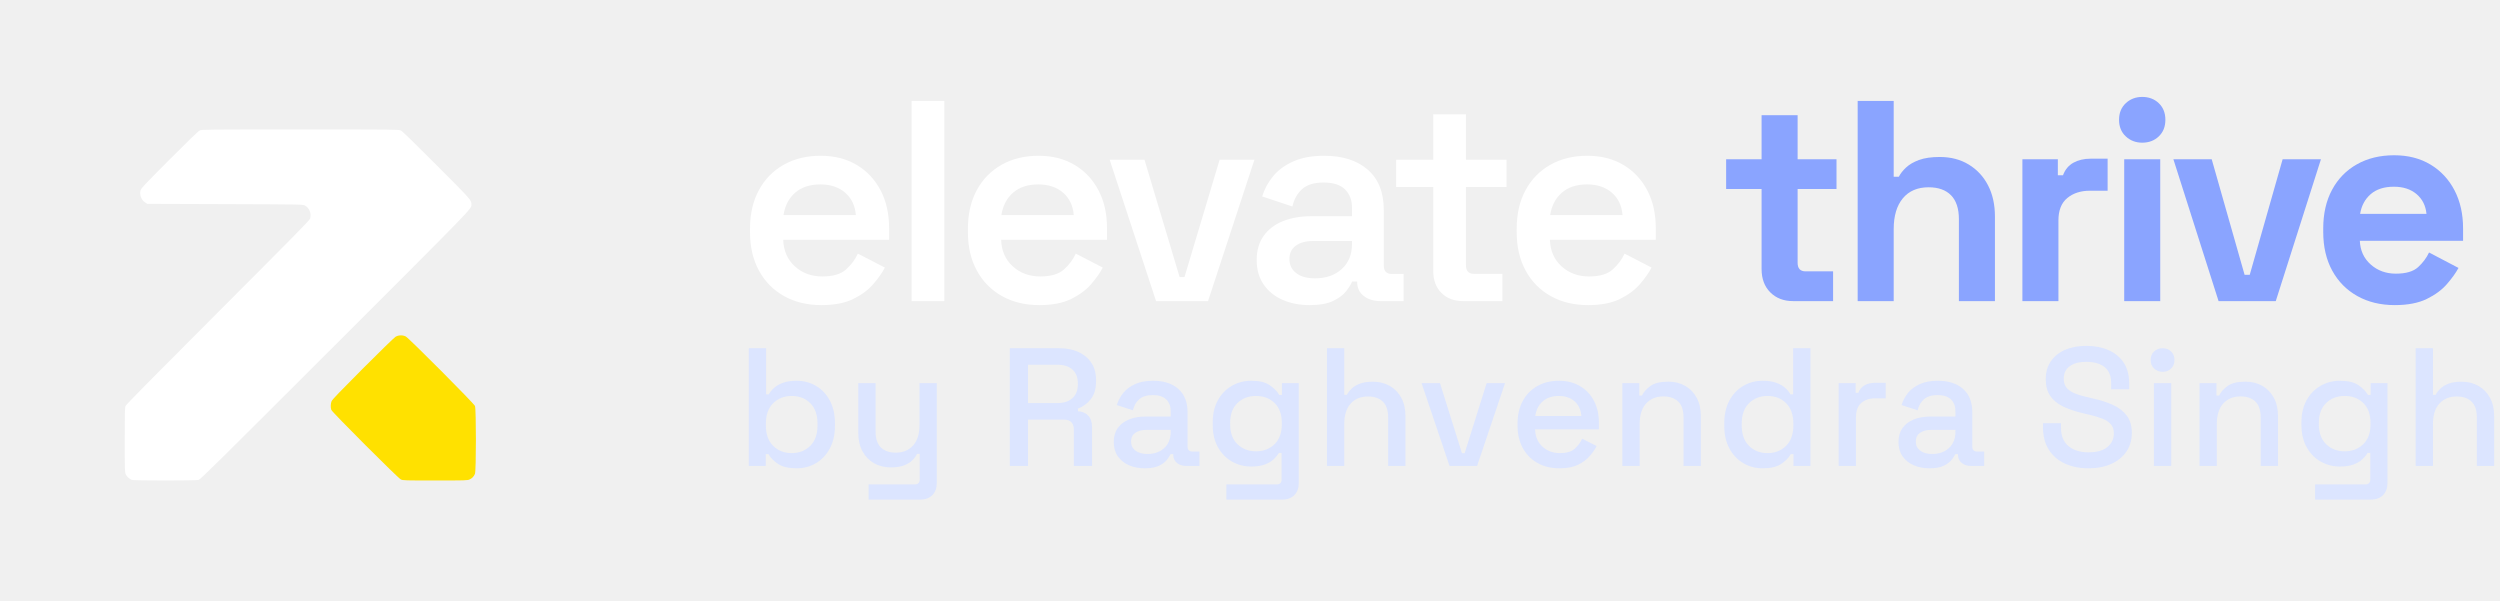
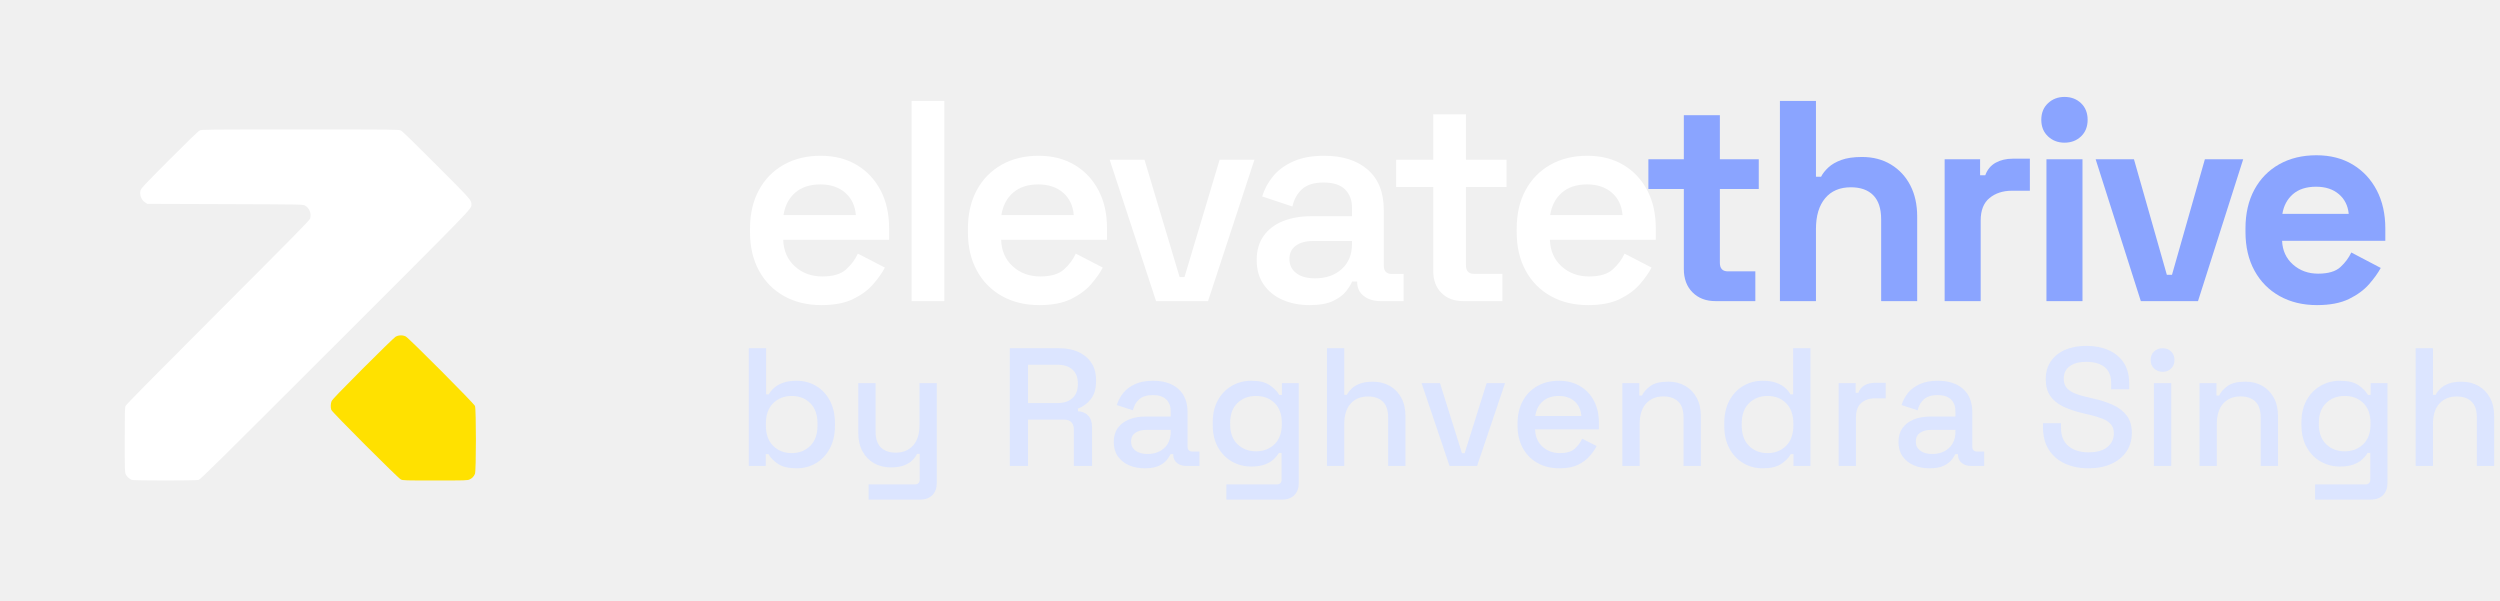
<svg xmlns="http://www.w3.org/2000/svg" width="212.31" height="51.00" viewBox="0 0 212.31 51.00" role="img" aria-labelledby="logo-title">
  <g transform="translate(0.500 0.900) scale(0.046296)" aria-hidden="true">
    <path fill="#ffffff" d="M 231.03 860.89 C 226.45 859.06 221.79 854.76 219.91 850.62 C 218.16 846.75 218.04 842.97 218.02 787.72 C 218.00 737.08 218.21 728.42 219.54 725.22 C 220.63 722.57 269.48 673.06 388.93 553.50 C 526.74 415.57 557.01 384.81 558.01 381.63 C 560.91 372.46 556.73 361.88 548.50 357.59 C 544.51 355.51 544.10 355.50 401.93 355.00 L 259.35 354.50 L 255.20 351.75 C 248.30 347.18 244.86 338.03 247.00 329.91 C 248.04 325.94 253.33 320.31 299.83 273.64 C 334.67 238.68 352.80 221.18 355.50 219.92 C 359.36 218.11 365.68 218.04 540.00 218.04 C 714.34 218.04 720.64 218.11 724.50 219.92 C 727.22 221.19 748.28 241.63 790.17 283.65 C 854.99 348.67 854.00 347.54 853.98 356.00 C 853.97 363.90 859.26 358.45 603.35 614.17 C 388.77 828.60 356.99 859.98 353.50 860.92 C 348.26 862.32 234.56 862.29 231.03 860.89 Z" />
    <path fill="#ffe100" d="M 724.50 860.08 C 719.38 857.68 598.62 736.88 596.99 732.53 C 595.37 728.19 595.57 720.96 597.45 716.44 C 598.63 713.58 614.38 697.17 654.79 656.68 C 685.43 625.98 712.40 599.73 714.73 598.35 C 720.21 595.09 727.89 594.87 733.54 597.80 C 739.35 600.83 858.48 720.41 860.47 725.22 C 862.78 730.83 862.77 844.22 860.45 849.77 C 858.39 854.71 855.34 857.88 850.50 860.11 C 846.75 861.84 842.75 861.96 787.50 861.96 C 731.92 861.96 728.27 861.85 724.50 860.08 Z" />
  </g>
  <g transform="translate(0 8.071)">
    <path fill="#ffffff" d="M69.757 17.84Q67.955 17.84 66.587 17.075Q65.219 16.31 64.457 14.916Q63.694 13.521 63.694 11.644V11.353Q63.694 9.471 64.446 8.079Q65.199 6.687 66.553 5.922Q67.907 5.157 69.687 5.157Q71.438 5.157 72.743 5.929Q74.048 6.701 74.777 8.081Q75.506 9.46 75.506 11.297V12.295H66.513Q66.566 13.704 67.51 14.555Q68.455 15.407 69.837 15.407Q71.188 15.407 71.848 14.814Q72.508 14.221 72.854 13.469L75.147 14.653Q74.803 15.314 74.159 16.059Q73.515 16.804 72.455 17.322Q71.395 17.84 69.757 17.84ZM66.538 10.191H72.682Q72.585 8.993 71.774 8.292Q70.963 7.59 69.667 7.59Q68.335 7.59 67.53 8.292Q66.725 8.993 66.538 10.191Z" />
    <path fill="#ffffff" d="M77.415 17.5V0.5H80.195V17.5Z" />
    <path fill="#ffffff" d="M88.262 17.84Q86.461 17.84 85.093 17.075Q83.725 16.31 82.962 14.916Q82.199 13.521 82.199 11.644V11.353Q82.199 9.471 82.952 8.079Q83.705 6.687 85.059 5.922Q86.412 5.157 88.192 5.157Q89.944 5.157 91.249 5.929Q92.554 6.701 93.283 8.081Q94.011 9.46 94.011 11.297V12.295H85.019Q85.072 13.704 86.016 14.555Q86.961 15.407 88.342 15.407Q89.693 15.407 90.354 14.814Q91.014 14.221 91.359 13.469L93.652 14.653Q93.308 15.314 92.665 16.059Q92.021 16.804 90.961 17.322Q89.901 17.84 88.262 17.84ZM85.043 10.191H91.187Q91.09 8.993 90.28 8.292Q89.469 7.59 88.172 7.59Q86.84 7.59 86.035 8.292Q85.23 8.993 85.043 10.191Z" />
    <path fill="#ffffff" d="M98.177 17.5 94.238 5.497H97.195L100.179 15.461H100.59L103.574 5.497H106.531L102.592 17.5Z" />
    <path fill="#ffffff" d="M111.224 17.84Q109.945 17.84 108.927 17.395Q107.909 16.95 107.317 16.094Q106.724 15.238 106.724 14.013Q106.724 12.782 107.317 11.955Q107.909 11.128 108.955 10.709Q110.001 10.291 111.336 10.291H114.817V9.564Q114.817 8.612 114.232 8.021Q113.646 7.43 112.408 7.43Q111.195 7.43 110.574 7.995Q109.954 8.559 109.759 9.466L107.188 8.612Q107.48 7.668 108.121 6.89Q108.762 6.112 109.837 5.635Q110.911 5.157 112.448 5.157Q114.803 5.157 116.16 6.343Q117.516 7.528 117.516 9.757V14.467Q117.516 15.195 118.196 15.195H119.197V17.5H117.242Q116.369 17.5 115.812 17.061Q115.255 16.621 115.255 15.884V15.835H114.831Q114.696 16.169 114.328 16.648Q113.961 17.128 113.219 17.484Q112.478 17.84 111.224 17.84ZM111.682 15.567Q113.071 15.567 113.944 14.778Q114.817 13.989 114.817 12.647V12.395H111.52Q110.598 12.395 110.051 12.791Q109.503 13.187 109.503 13.928Q109.503 14.669 110.075 15.118Q110.646 15.567 111.682 15.567Z" />
    <path fill="#ffffff" d="M124.251 17.5Q123.104 17.5 122.41 16.804Q121.716 16.108 121.716 14.933V7.81H118.568V5.497H121.716V1.638H124.495V5.497H127.943V7.81H124.495V14.458Q124.495 15.187 125.184 15.187H127.592V17.5Z" />
    <path fill="#ffffff" d="M134.867 17.84Q133.065 17.84 131.697 17.075Q130.329 16.31 129.567 14.916Q128.804 13.521 128.804 11.644V11.353Q128.804 9.471 129.556 8.079Q130.309 6.687 131.663 5.922Q133.017 5.157 134.797 5.157Q136.548 5.157 137.853 5.929Q139.158 6.701 139.887 8.081Q140.616 9.46 140.616 11.297V12.295H131.623Q131.676 13.704 132.62 14.555Q133.565 15.407 134.947 15.407Q136.298 15.407 136.958 14.814Q137.618 14.221 137.964 13.469L140.257 14.653Q139.913 15.314 139.269 16.059Q138.625 16.804 137.565 17.322Q136.505 17.84 134.867 17.84ZM131.648 10.191H137.792Q137.695 8.993 136.884 8.292Q136.073 7.59 134.777 7.59Q133.445 7.59 132.64 8.292Q131.835 8.993 131.648 10.191Z" />
-     <path fill="#8aa4ff" d="M152.273 17.5Q151.083 17.5 150.342 16.759Q149.601 16.019 149.601 14.78V7.98H146.59V5.454H149.601V1.714H152.661V5.454H155.964V7.98H152.661V14.246Q152.661 14.974 153.341 14.974H155.673V17.5Z" />
-     <path fill="#8aa4ff" d="M157.761 17.5V0.5H160.821V6.936H161.258Q161.453 6.547 161.866 6.159Q162.278 5.77 162.971 5.515Q163.663 5.26 164.731 5.26Q166.14 5.26 167.196 5.904Q168.253 6.547 168.836 7.676Q169.418 8.806 169.418 10.311V17.5H166.358V10.554Q166.358 9.194 165.691 8.514Q165.023 7.834 163.784 7.834Q162.376 7.834 161.598 8.769Q160.821 9.704 160.821 11.38V17.5Z" />
-     <path fill="#8aa4ff" d="M171.75 17.5V5.454H174.761V6.814H175.198Q175.466 6.086 176.085 5.746Q176.704 5.406 177.53 5.406H178.987V8.126H177.481Q176.316 8.126 175.563 8.745Q174.81 9.364 174.81 10.651V17.5Z" />
-     <path fill="#8aa4ff" d="M180.396 17.5V5.454H183.456V17.5ZM181.926 4.046Q181.1 4.046 180.529 3.511Q179.958 2.977 179.958 2.103Q179.958 1.229 180.529 0.694Q181.1 0.16 181.926 0.16Q182.776 0.16 183.334 0.694Q183.893 1.229 183.893 2.103Q183.893 2.977 183.334 3.511Q182.776 4.046 181.926 4.046Z" />
-     <path fill="#8aa4ff" d="M188.41 17.5 184.573 5.454H187.827L190.62 15.266H191.057L193.85 5.454H197.104L193.267 17.5Z" />
-     <path fill="#8aa4ff" d="M203.37 17.84Q201.573 17.84 200.201 17.075Q198.828 16.31 198.063 14.914Q197.298 13.517 197.298 11.623V11.331Q197.298 9.437 198.051 8.041Q198.804 6.644 200.164 5.879Q201.524 5.114 203.321 5.114Q205.094 5.114 206.406 5.904Q207.717 6.693 208.446 8.089Q209.174 9.486 209.174 11.331V12.376H200.407Q200.456 13.614 201.33 14.391Q202.204 15.169 203.467 15.169Q204.754 15.169 205.361 14.61Q205.968 14.051 206.284 13.371L208.786 14.683Q208.446 15.314 207.802 16.055Q207.158 16.796 206.09 17.318Q205.021 17.84 203.37 17.84ZM200.431 10.093H206.066Q205.968 9.049 205.228 8.417Q204.487 7.786 203.297 7.786Q202.058 7.786 201.33 8.417Q200.601 9.049 200.431 10.093Z" />
+     <g transform="translate(-6.603 0)">
+       <path fill="#8aa4ff" d="M152.273 17.5Q151.083 17.5 150.342 16.759Q149.601 16.019 149.601 14.78V7.98H146.59V5.454H149.601V1.714H152.661V5.454H155.964V7.98H152.661V14.246Q152.661 14.974 153.341 14.974H155.673V17.5Z" />
+       <path fill="#8aa4ff" d="M157.761 17.5V0.5H160.821V6.936H161.258Q161.453 6.547 161.866 6.159Q162.278 5.77 162.971 5.515Q163.663 5.26 164.731 5.26Q166.14 5.26 167.196 5.904Q168.253 6.547 168.836 7.676Q169.418 8.806 169.418 10.311V17.5H166.358V10.554Q166.358 9.194 165.691 8.514Q165.023 7.834 163.784 7.834Q162.376 7.834 161.598 8.769Q160.821 9.704 160.821 11.38V17.5Z" />
+       <path fill="#8aa4ff" d="M171.75 17.5V5.454H174.761V6.814H175.198Q175.466 6.086 176.085 5.746Q176.704 5.406 177.53 5.406H178.987V8.126H177.481Q176.316 8.126 175.563 8.745Q174.81 9.364 174.81 10.651V17.5Z" />
+       <path fill="#8aa4ff" d="M180.396 17.5V5.454H183.456V17.5ZM181.926 4.046Q181.1 4.046 180.529 3.511Q179.958 2.977 179.958 2.103Q179.958 1.229 180.529 0.694Q181.1 0.16 181.926 0.16Q182.776 0.16 183.334 0.694Q183.893 1.229 183.893 2.103Q183.893 2.977 183.334 3.511Q182.776 4.046 181.926 4.046Z" />
+       <path fill="#8aa4ff" d="M188.41 17.5 184.573 5.454H187.827L190.62 15.266H191.057L193.85 5.454H197.104L193.267 17.5Z" />
+       <path fill="#8aa4ff" d="M203.37 17.84Q201.573 17.84 200.201 17.075Q198.828 16.31 198.063 14.914Q197.298 13.517 197.298 11.623V11.331Q197.298 9.437 198.051 8.041Q198.804 6.644 200.164 5.879Q201.524 5.114 203.321 5.114Q205.094 5.114 206.406 5.904Q207.717 6.693 208.446 8.089Q209.174 9.486 209.174 11.331V12.376H200.407Q200.456 13.614 201.33 14.391Q202.204 15.169 203.467 15.169Q204.754 15.169 205.361 14.61Q205.968 14.051 206.284 13.371L208.786 14.683Q208.446 15.314 207.802 16.055Q207.158 16.796 206.09 17.318Q205.021 17.84 203.37 17.84ZM200.431 10.093H206.066Q205.968 9.049 205.228 8.417Q204.487 7.786 203.297 7.786Q202.058 7.786 201.33 8.417Q200.601 9.049 200.431 10.093Z" />
+     </g>
    <path fill="#dce5ff" d="M67.657 31.7Q66.635 31.7 66.078 31.329Q65.521 30.958 65.259 30.498H65.031V31.5H63.59V21.5H65.06V25.419H65.287Q65.454 25.126 65.744 24.865Q66.033 24.604 66.504 24.434Q66.974 24.264 67.657 24.264Q68.544 24.264 69.283 24.691Q70.021 25.117 70.464 25.929Q70.907 26.741 70.907 27.878V28.086Q70.907 29.224 70.462 30.035Q70.016 30.847 69.278 31.274Q68.539 31.7 67.657 31.7ZM67.234 30.409Q68.188 30.409 68.807 29.795Q69.427 29.182 69.427 28.049V27.916Q69.427 26.782 68.812 26.169Q68.197 25.556 67.234 25.556Q66.286 25.556 65.664 26.169Q65.041 26.782 65.041 27.916V28.049Q65.041 29.182 65.664 29.795Q66.286 30.409 67.234 30.409Z" />
    <path fill="#dce5ff" d="M73.768 34.357V33.066H77.695Q78.105 33.066 78.105 32.637V30.476H77.878Q77.744 30.754 77.478 31.02Q77.213 31.285 76.771 31.455Q76.329 31.624 75.651 31.624Q74.853 31.624 74.226 31.268Q73.6 30.912 73.245 30.256Q72.889 29.599 72.889 28.698V24.464H74.359V28.585Q74.359 29.5 74.815 29.935Q75.27 30.37 76.079 30.37Q76.992 30.37 77.539 29.767Q78.086 29.165 78.086 28.024V24.464H79.556V32.937Q79.556 33.591 79.18 33.974Q78.804 34.357 78.145 34.357Z" />
    <path fill="#dce5ff" d="M85.757 31.5V21.5H89.95Q90.888 21.5 91.59 21.824Q92.293 22.147 92.686 22.745Q93.079 23.342 93.079 24.166V24.328Q93.079 25.268 92.631 25.832Q92.182 26.397 91.544 26.629V26.856Q92.09 26.88 92.414 27.222Q92.739 27.564 92.739 28.184V31.5H91.193V28.395Q91.193 28.012 90.989 27.788Q90.786 27.564 90.341 27.564H87.303V31.5ZM87.303 26.159H89.79Q90.616 26.159 91.075 25.74Q91.534 25.321 91.534 24.591V24.473Q91.534 23.743 91.085 23.324Q90.636 22.904 89.79 22.904H87.303Z" />
    <path fill="#dce5ff" d="M97.222 31.7Q96.475 31.7 95.877 31.441Q95.28 31.181 94.932 30.682Q94.585 30.182 94.585 29.469Q94.585 28.75 94.932 28.27Q95.28 27.789 95.889 27.547Q96.498 27.304 97.268 27.304H99.421V26.849Q99.421 26.229 99.046 25.855Q98.672 25.481 97.901 25.481Q97.145 25.481 96.744 25.839Q96.343 26.196 96.213 26.776L94.846 26.329Q95.017 25.761 95.393 25.296Q95.769 24.831 96.397 24.548Q97.026 24.264 97.92 24.264Q99.29 24.264 100.072 24.959Q100.854 25.654 100.854 26.948V29.846Q100.854 30.274 101.254 30.274H101.86V31.5H100.76Q100.261 31.5 99.949 31.24Q99.636 30.981 99.636 30.542V30.498H99.409Q99.307 30.719 99.075 31.005Q98.842 31.291 98.399 31.496Q97.955 31.7 97.222 31.7ZM97.446 30.483Q98.324 30.483 98.872 29.976Q99.421 29.47 99.421 28.59V28.437H97.356Q96.771 28.437 96.413 28.689Q96.055 28.941 96.055 29.426Q96.055 29.912 96.428 30.197Q96.8 30.483 97.446 30.483Z" />
    <path fill="#dce5ff" d="M102.99 28.011V27.802Q102.99 26.693 103.435 25.902Q103.881 25.112 104.624 24.688Q105.367 24.264 106.259 24.264Q107.29 24.264 107.837 24.645Q108.385 25.025 108.639 25.466H108.866V24.464H110.297V32.937Q110.297 33.591 109.924 33.974Q109.55 34.357 108.891 34.357H104.148V33.066H108.422Q108.837 33.066 108.837 32.637V30.394H108.61Q108.452 30.663 108.167 30.931Q107.883 31.199 107.419 31.374Q106.956 31.549 106.259 31.549Q105.367 31.549 104.621 31.125Q103.876 30.701 103.433 29.908Q102.99 29.115 102.99 28.011ZM106.663 30.257Q107.616 30.257 108.236 29.654Q108.856 29.05 108.856 27.973V27.84Q108.856 26.749 108.241 26.152Q107.626 25.556 106.663 25.556Q105.714 25.556 105.092 26.152Q104.47 26.749 104.47 27.84V27.973Q104.47 29.05 105.092 29.654Q105.714 30.257 106.663 30.257Z" />
    <path fill="#dce5ff" d="M112.69 31.5V21.5H114.16V25.456H114.387Q114.521 25.187 114.787 24.931Q115.052 24.675 115.489 24.51Q115.926 24.345 116.595 24.345Q117.399 24.345 118.023 24.701Q118.646 25.057 119.002 25.709Q119.357 26.361 119.357 27.271V31.5H117.887V27.384Q117.887 26.464 117.432 26.032Q116.976 25.599 116.168 25.599Q115.254 25.599 114.707 26.202Q114.16 26.804 114.16 27.945V31.5Z" />
    <path fill="#dce5ff" d="M123.101 31.5 120.724 24.464H122.289L124.156 30.416H124.384L126.251 24.464H127.816L125.439 31.5Z" />
    <path fill="#dce5ff" d="M132.437 31.7Q131.375 31.7 130.573 31.25Q129.771 30.8 129.323 29.981Q128.876 29.162 128.876 28.068V27.896Q128.876 26.797 129.319 25.981Q129.761 25.164 130.554 24.714Q131.346 24.264 132.384 24.264Q133.401 24.264 134.165 24.709Q134.929 25.153 135.358 25.954Q135.786 26.756 135.786 27.831V28.391H130.364Q130.398 29.319 130.995 29.864Q131.591 30.409 132.474 30.409Q133.306 30.409 133.726 30.04Q134.146 29.671 134.366 29.186L135.593 29.808Q135.388 30.214 135.009 30.655Q134.631 31.096 134.012 31.398Q133.394 31.7 132.437 31.7ZM130.379 27.258H134.293Q134.236 26.464 133.717 26.01Q133.199 25.556 132.374 25.556Q131.536 25.556 131.017 26.01Q130.499 26.464 130.379 27.258Z" />
    <path fill="#dce5ff" d="M137.776 31.5V24.464H139.217V25.518H139.444Q139.646 25.081 140.157 24.711Q140.669 24.34 141.681 24.34Q142.484 24.34 143.108 24.696Q143.732 25.052 144.088 25.706Q144.443 26.361 144.443 27.271V31.5H142.973V27.384Q142.973 26.464 142.517 26.029Q142.062 25.594 141.254 25.594Q140.34 25.594 139.793 26.199Q139.246 26.804 139.246 27.945V31.5Z" />
    <path fill="#dce5ff" d="M149.683 31.7Q148.81 31.7 148.067 31.274Q147.324 30.847 146.878 30.035Q146.433 29.224 146.433 28.086V27.878Q146.433 26.741 146.876 25.929Q147.319 25.117 148.06 24.691Q148.801 24.264 149.683 24.264Q150.371 24.264 150.839 24.434Q151.307 24.604 151.601 24.865Q151.895 25.126 152.053 25.419H152.28V21.5H153.75V31.5H152.309V30.498H152.081Q151.819 30.958 151.266 31.329Q150.714 31.7 149.683 31.7ZM150.106 30.409Q151.059 30.409 151.679 29.795Q152.299 29.182 152.299 28.049V27.916Q152.299 26.782 151.684 26.169Q151.069 25.556 150.106 25.556Q149.157 25.556 148.535 26.169Q147.913 26.782 147.913 27.916V28.049Q147.913 29.182 148.535 29.795Q149.157 30.409 150.106 30.409Z" />
    <path fill="#dce5ff" d="M156.147 31.5V24.464H157.589V25.289H157.816Q157.988 24.846 158.362 24.641Q158.736 24.436 159.297 24.436H160.139V25.756H159.244Q158.523 25.756 158.07 26.148Q157.617 26.539 157.617 27.361V31.5Z" />
    <path fill="#dce5ff" d="M163.865 31.7Q163.118 31.7 162.52 31.441Q161.923 31.181 161.575 30.682Q161.228 30.182 161.228 29.469Q161.228 28.75 161.575 28.27Q161.923 27.789 162.532 27.547Q163.141 27.304 163.911 27.304H166.064V26.849Q166.064 26.229 165.689 25.855Q165.315 25.481 164.544 25.481Q163.788 25.481 163.387 25.839Q162.986 26.196 162.856 26.776L161.489 26.329Q161.66 25.761 162.036 25.296Q162.412 24.831 163.04 24.548Q163.669 24.264 164.563 24.264Q165.933 24.264 166.715 24.959Q167.496 25.654 167.496 26.948V29.846Q167.496 30.274 167.896 30.274H168.503V31.5H167.403Q166.904 31.5 166.591 31.24Q166.279 30.981 166.279 30.542V30.498H166.052Q165.95 30.719 165.717 31.005Q165.485 31.291 165.041 31.496Q164.598 31.7 163.865 31.7ZM164.089 30.483Q164.966 30.483 165.515 29.976Q166.064 29.47 166.064 28.59V28.437H163.999Q163.414 28.437 163.056 28.689Q162.698 28.941 162.698 29.426Q162.698 29.912 163.07 30.197Q163.443 30.483 164.089 30.483Z" />
    <path fill="#dce5ff" d="M177.359 31.7Q176.231 31.7 175.361 31.298Q174.49 30.896 173.995 30.122Q173.5 29.349 173.5 28.223V27.868H175.027V28.223Q175.027 29.293 175.667 29.818Q176.306 30.343 177.359 30.343Q178.425 30.343 178.971 29.89Q179.517 29.436 179.517 28.731Q179.517 28.252 179.261 27.958Q179.006 27.663 178.531 27.479Q178.056 27.294 177.398 27.141L176.864 27.015Q175.911 26.791 175.207 26.451Q174.504 26.111 174.119 25.558Q173.734 25.004 173.734 24.124Q173.734 23.245 174.164 22.613Q174.595 21.98 175.37 21.64Q176.146 21.3 177.187 21.3Q178.229 21.3 179.049 21.657Q179.87 22.014 180.344 22.715Q180.817 23.416 180.817 24.472V24.986H179.29V24.472Q179.29 23.826 179.026 23.428Q178.762 23.031 178.288 22.844Q177.814 22.657 177.187 22.657Q176.265 22.657 175.763 23.034Q175.261 23.41 175.261 24.087Q175.261 24.539 175.484 24.831Q175.706 25.123 176.135 25.309Q176.563 25.496 177.193 25.639L177.726 25.766Q178.698 25.979 179.443 26.319Q180.189 26.659 180.616 27.227Q181.044 27.795 181.044 28.694Q181.044 29.594 180.59 30.269Q180.136 30.944 179.308 31.322Q178.481 31.7 177.359 31.7Z" />
    <path fill="#dce5ff" d="M182.919 31.5V24.464H184.389V31.5ZM183.654 23.506Q183.228 23.506 182.935 23.226Q182.641 22.947 182.641 22.503Q182.641 22.054 182.935 21.777Q183.228 21.5 183.654 21.5Q184.094 21.5 184.38 21.777Q184.666 22.054 184.666 22.503Q184.666 22.947 184.38 23.226Q184.094 23.506 183.654 23.506Z" />
    <path fill="#dce5ff" d="M186.79 31.5V24.464H188.231V25.518H188.459Q188.66 25.081 189.171 24.711Q189.683 24.34 190.695 24.34Q191.499 24.34 192.123 24.696Q192.746 25.052 193.102 25.706Q193.457 26.361 193.457 27.271V31.5H191.987V27.384Q191.987 26.464 191.532 26.029Q191.076 25.594 190.268 25.594Q189.354 25.594 188.807 26.199Q188.26 26.804 188.26 27.945V31.5Z" />
    <path fill="#dce5ff" d="M195.447 28.011V27.802Q195.447 26.693 195.892 25.902Q196.338 25.112 197.081 24.688Q197.824 24.264 198.716 24.264Q199.747 24.264 200.295 24.645Q200.842 25.025 201.096 25.466H201.323V24.464H202.754V32.937Q202.754 33.591 202.381 33.974Q202.007 34.357 201.348 34.357H196.605V33.066H200.879Q201.294 33.066 201.294 32.637V30.394H201.067Q200.909 30.663 200.625 30.931Q200.34 31.199 199.876 31.374Q199.413 31.549 198.716 31.549Q197.824 31.549 197.079 31.125Q196.333 30.701 195.89 29.908Q195.447 29.115 195.447 28.011ZM199.12 30.257Q200.074 30.257 200.693 29.654Q201.313 29.05 201.313 27.973V27.84Q201.313 26.749 200.698 26.152Q200.083 25.556 199.12 25.556Q198.171 25.556 197.549 26.152Q196.927 26.749 196.927 27.84V27.973Q196.927 29.05 197.549 29.654Q198.171 30.257 199.12 30.257Z" />
    <path fill="#dce5ff" d="M205.147 31.5V21.5H206.617V25.456H206.844Q206.979 25.187 207.244 24.931Q207.509 24.675 207.946 24.51Q208.384 24.345 209.052 24.345Q209.856 24.345 210.48 24.701Q211.104 25.057 211.459 25.709Q211.814 26.361 211.814 27.271V31.5H210.344V27.384Q210.344 26.464 209.889 26.032Q209.434 25.599 208.625 25.599Q207.711 25.599 207.164 26.202Q206.617 26.804 206.617 27.945V31.5Z" />
  </g>
</svg>
